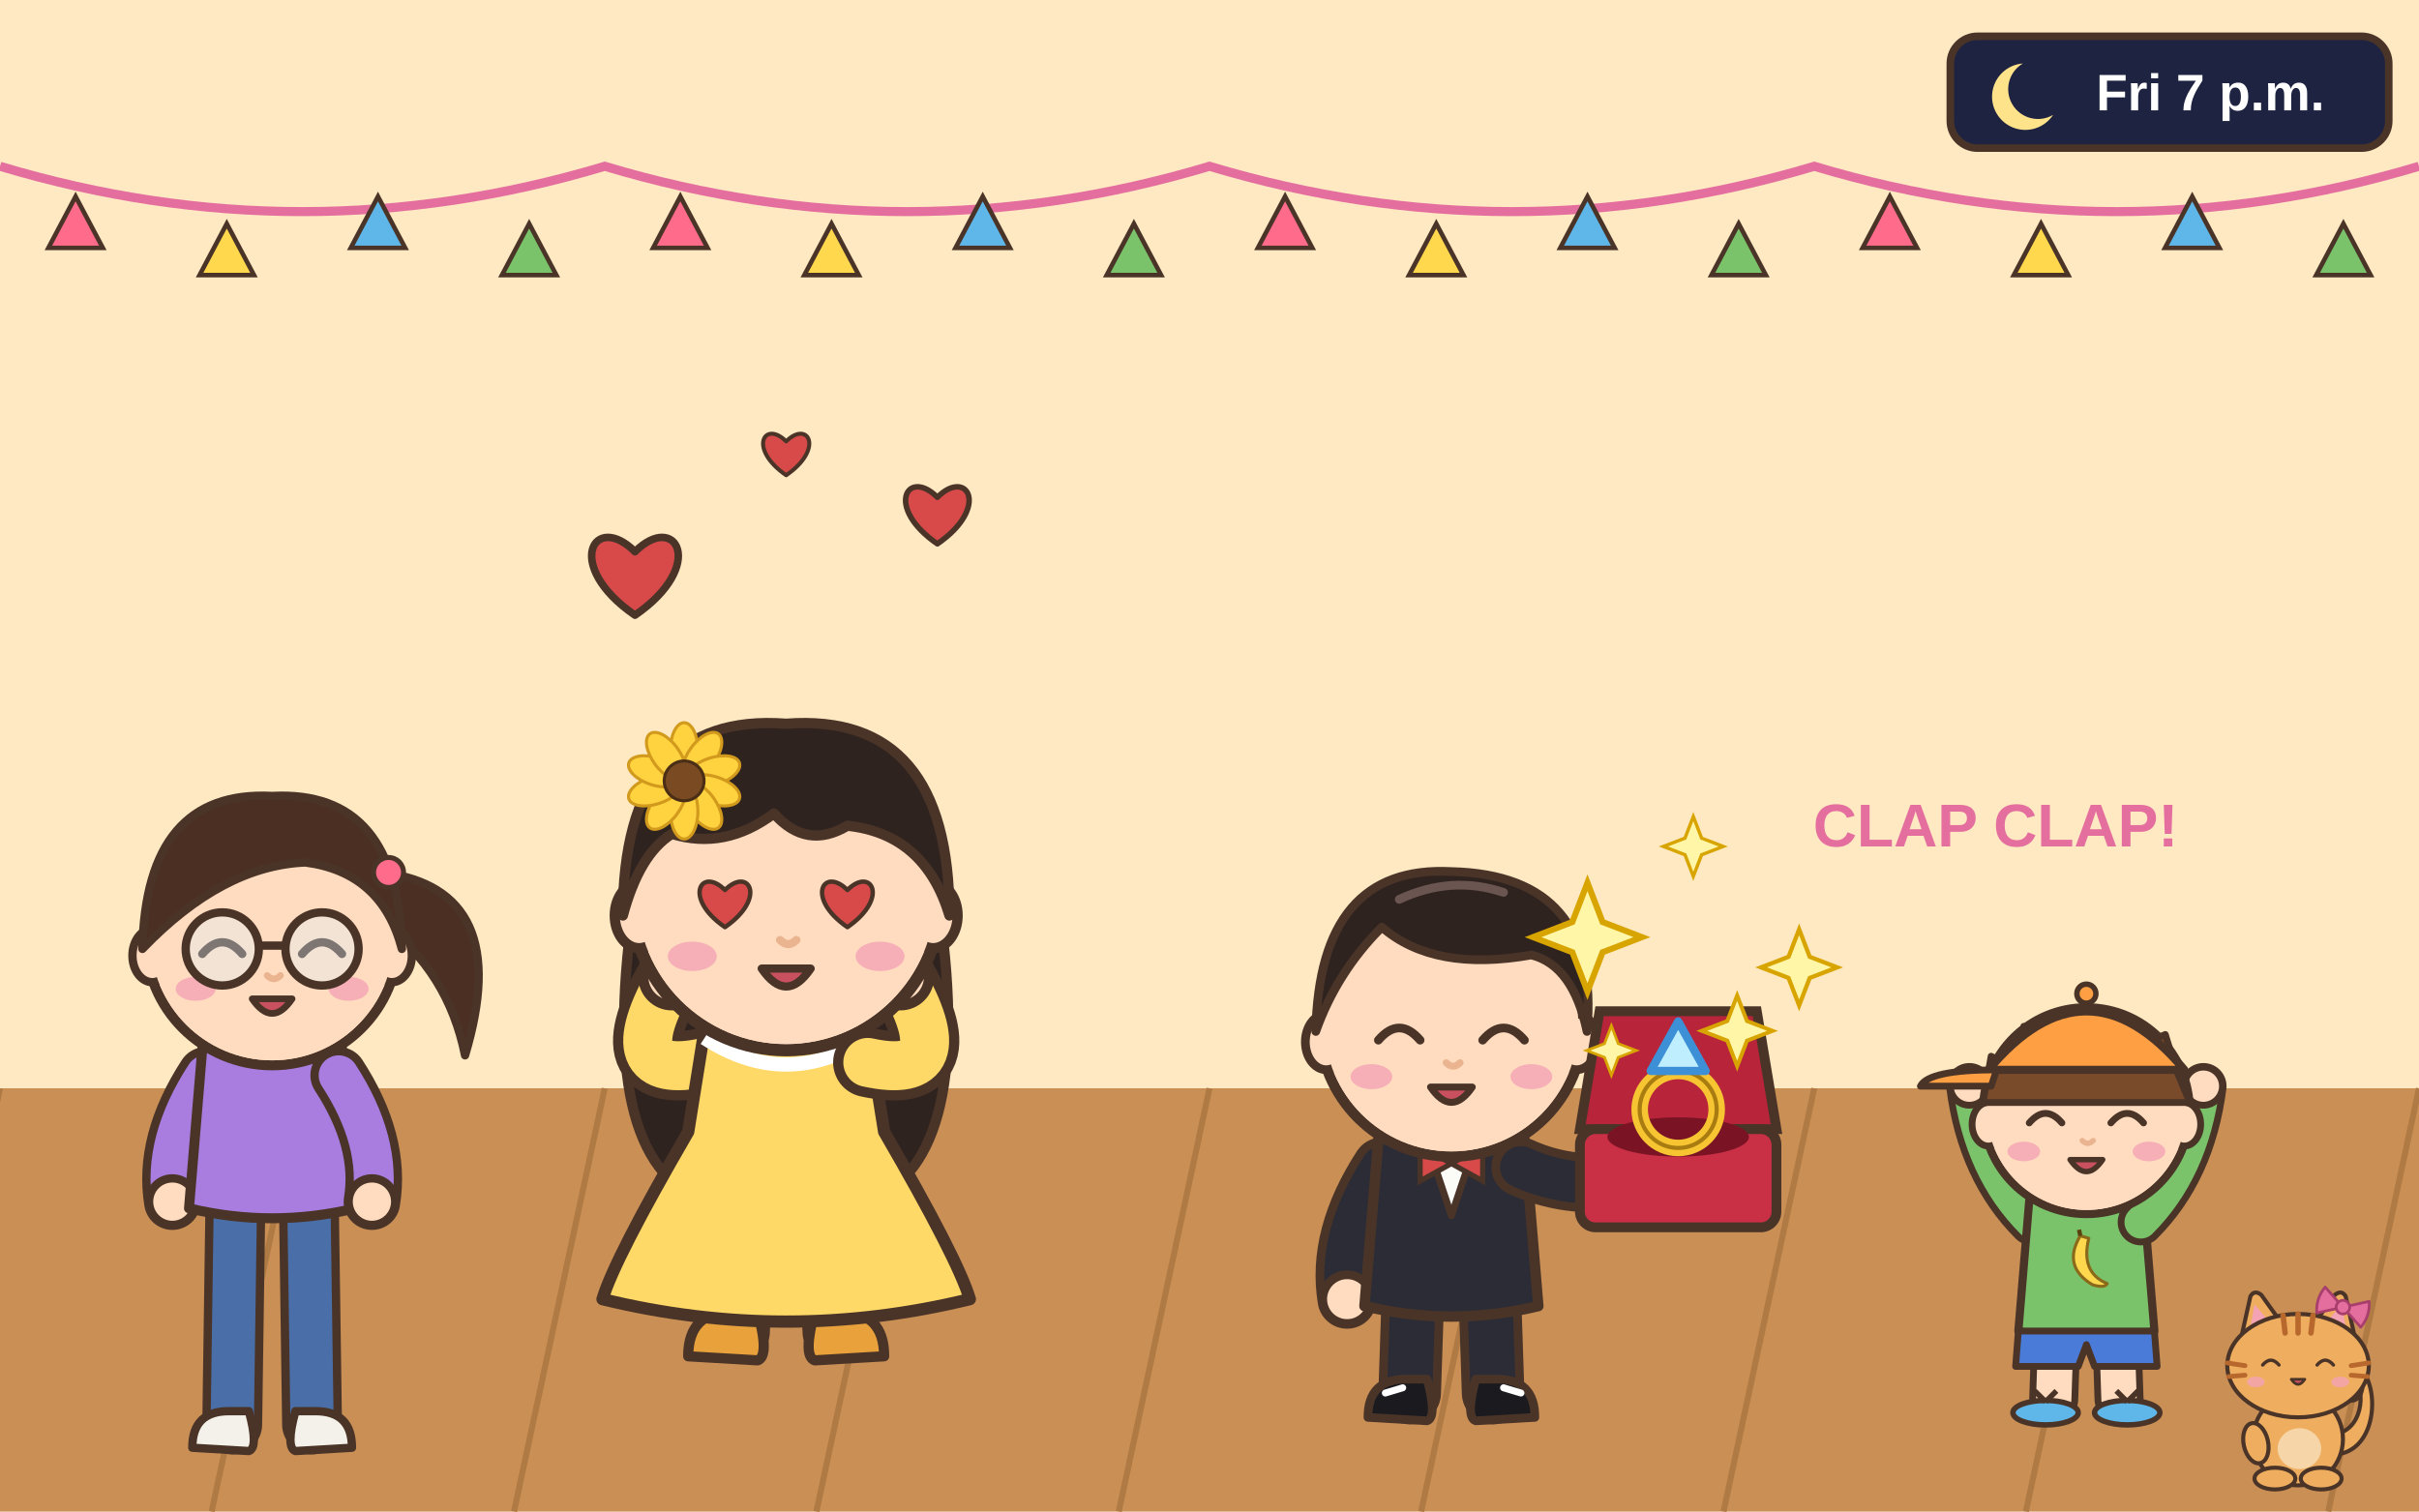
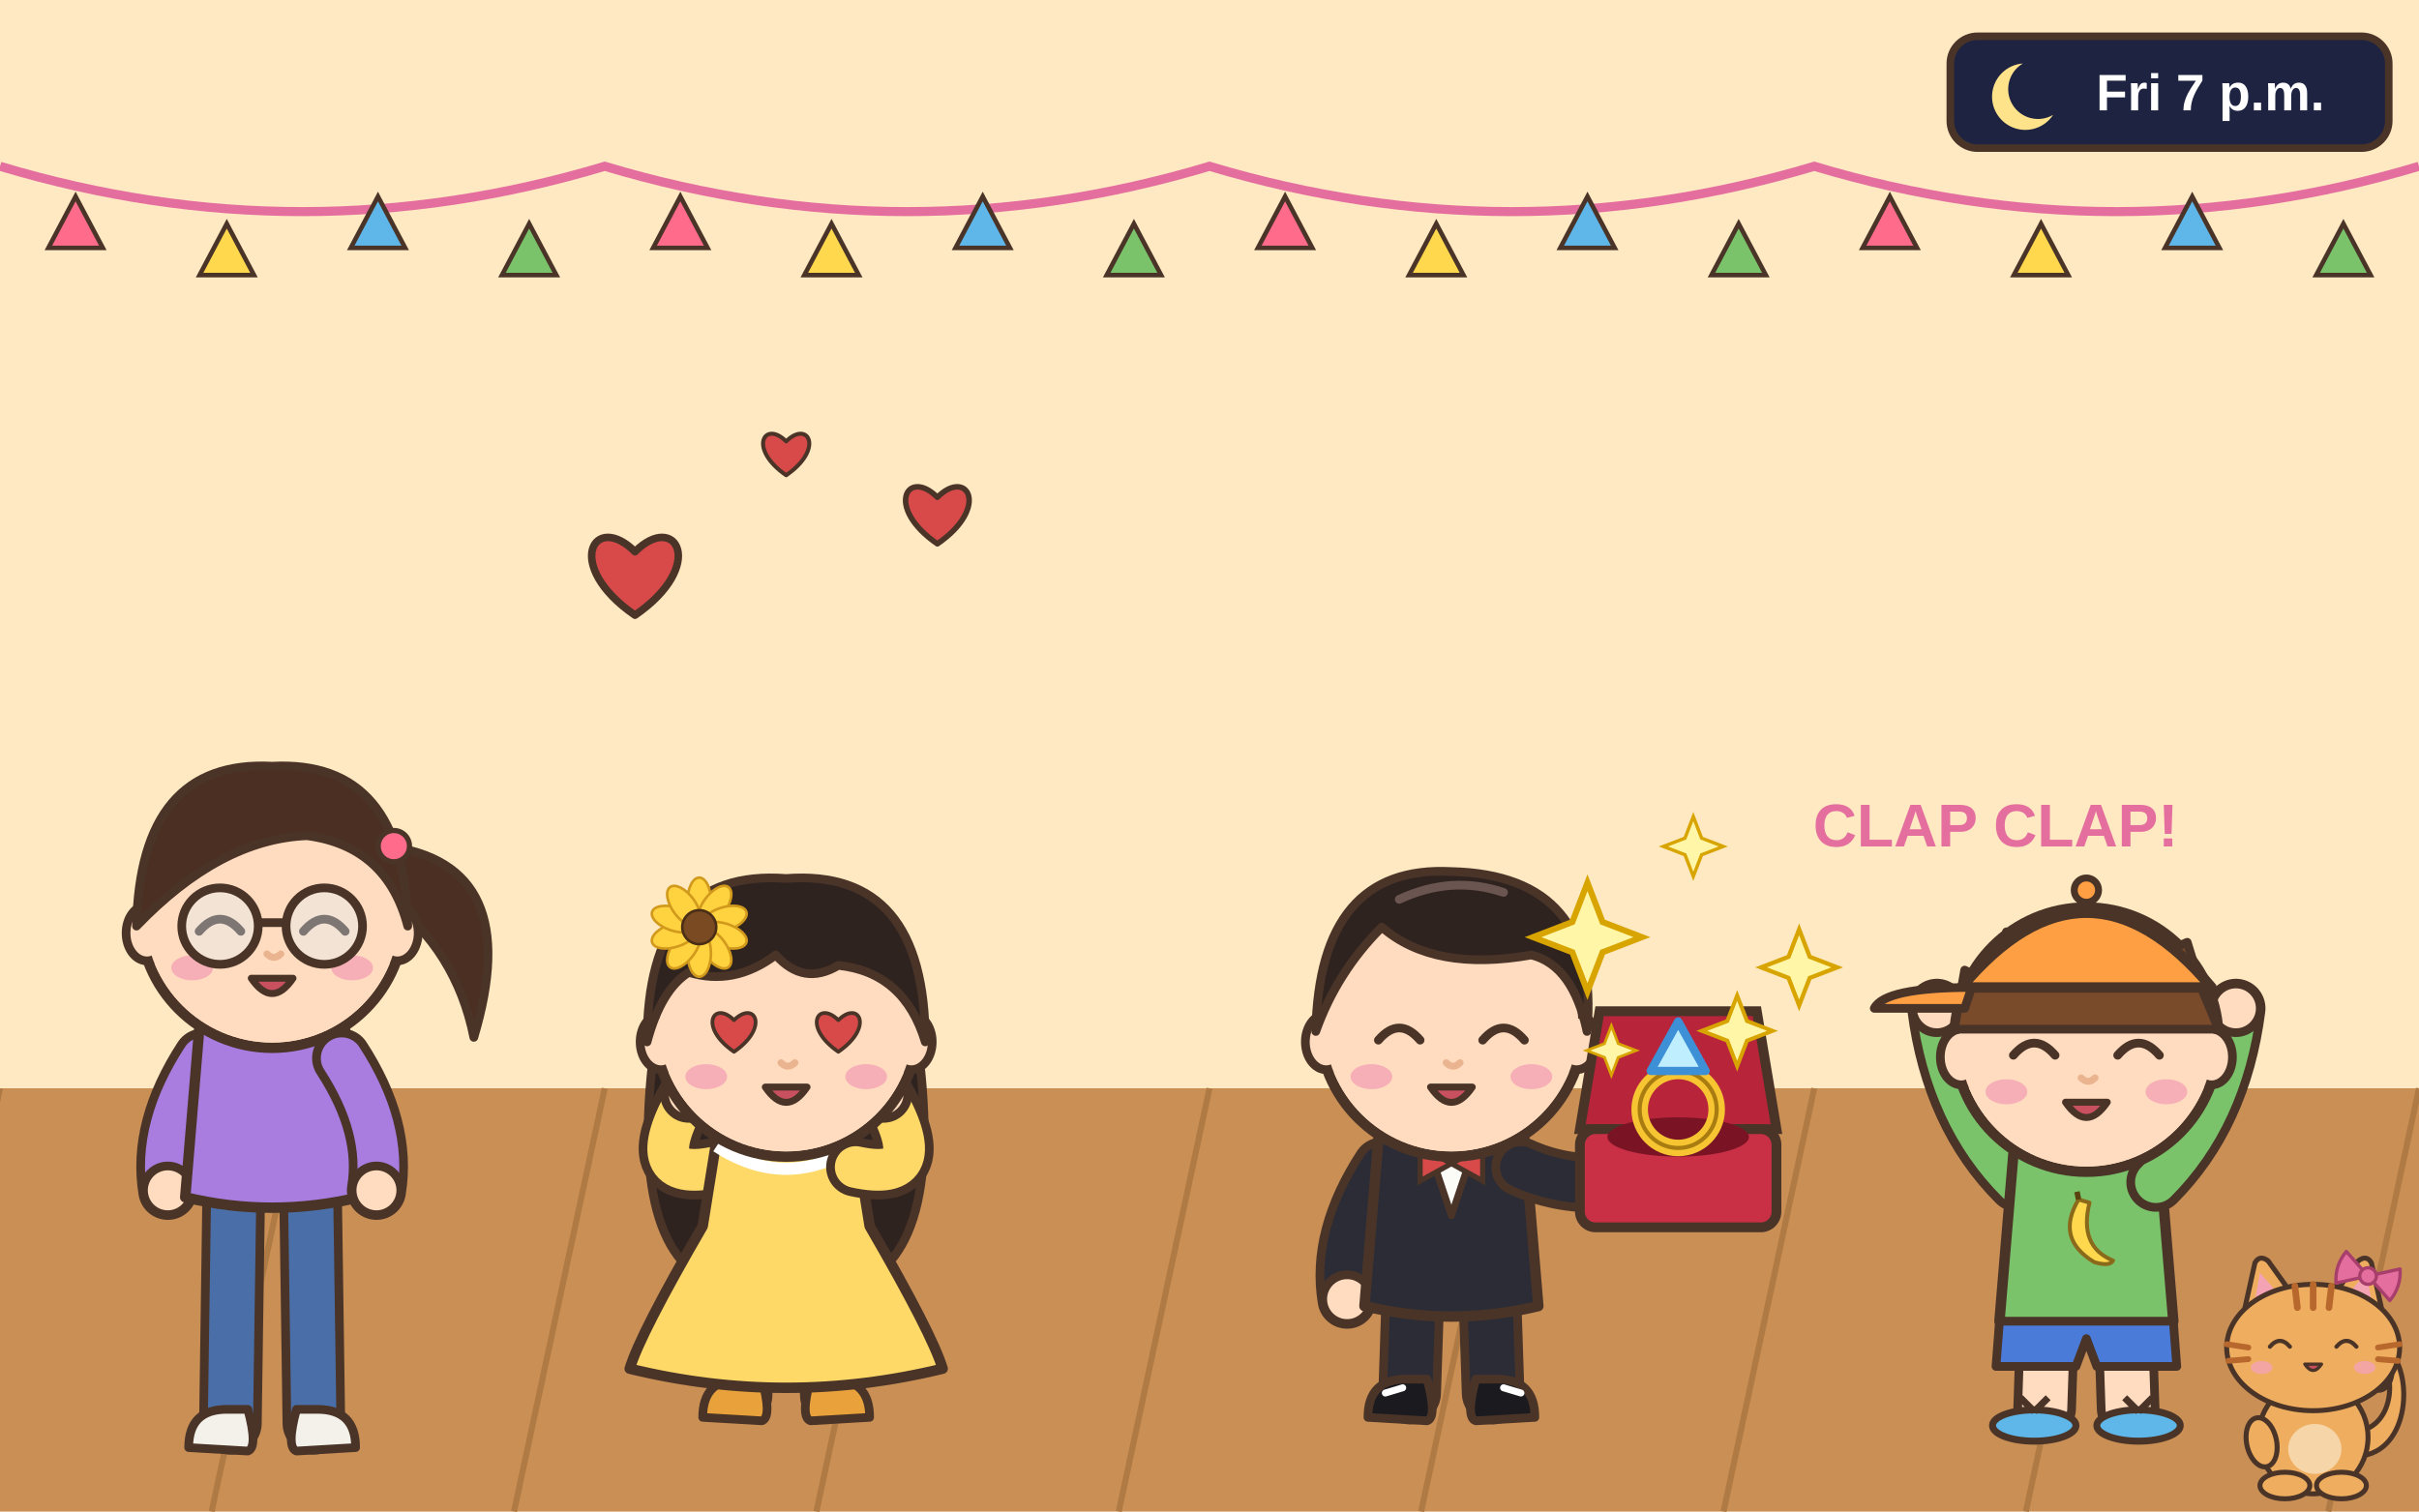
<svg xmlns="http://www.w3.org/2000/svg" viewBox="0 0 1600 1000" width="1600" height="1000">
  <style>.ch{animation:breathe 3.4s ease-in-out infinite;animation-delay:var(--d,0s);transform-box:fill-box;transform-origin:50% 100%}.m-happy,.m-love{animation-name:hop;animation-duration:2.8s}.m-shock{animation-name:shiver;animation-duration:2.4s}.m-angry{animation-name:puff;animation-duration:1.3s}.m-sad,.m-cry{animation-name:droop;animation-duration:4s}.m-sleep{animation-name:snore;animation-duration:3.8s}.m-sly,.m-sweat,.m-grumpy{animation-name:shifty;animation-duration:2.4s}@keyframes breathe{50%{transform:scale(1.015,.985)}}@keyframes hop{0%,58%,100%{transform:none}68%{transform:translateY(-16px) scale(.98,1.03)}78%{transform:scale(1.035,.965)}86%{transform:none}}@keyframes shiver{0%,30%,100%{transform:none}4%{transform:translateX(-7px) rotate(-1.5deg)}8%{transform:translateX(7px) rotate(1.5deg)}12%{transform:translateX(-6px)}16%{transform:translateX(6px)}20%{transform:translateX(-3px)}}@keyframes puff{50%{transform:scale(1.045,.965) translateY(2px)}}@keyframes droop{50%{transform:scale(1.01,.97) rotate(-1.2deg)}}@keyframes snore{50%{transform:scale(1.035,.965)}}@keyframes shifty{0%,100%{transform:rotate(-2deg)}50%{transform:rotate(2deg)}}.blink{animation:blink 4.6s infinite;animation-delay:var(--d,0s);transform-box:fill-box;transform-origin:50% 50%}@keyframes blink{0%,91%,100%{transform:none}94%{transform:scaleY(.1)}}.drip{animation:drip 1.8s ease-in infinite;animation-delay:var(--d,0s)}.drip+.drip{animation-delay:calc(var(--d,0s) - .9s)}@keyframes drip{0%{transform:translateY(-8px);opacity:0}25%{opacity:1}100%{transform:translateY(34px);opacity:0}}.zz{animation:zz 3s ease-in-out infinite}@keyframes zz{0%{transform:translate(0,14px);opacity:0}30%{opacity:1}100%{transform:translate(24px,-34px);opacity:0}}.twinkle{animation:tw 1.8s ease-in-out infinite;animation-delay:var(--d,0s);transform-box:fill-box;transform-origin:50% 50%}@keyframes tw{0%,100%{transform:scale(.7) rotate(0);opacity:.75}50%{transform:scale(1.18) rotate(45deg);opacity:1}}.sway{animation:sway 3.4s ease-in-out infinite;animation-delay:var(--d,0s);transform-box:fill-box;transform-origin:50% 100%}@keyframes sway{0%,100%{transform:rotate(-3deg) translateY(0)}50%{transform:rotate(3deg) translateY(-14px)}}.beat{animation:beat 1.3s ease-in-out infinite;animation-delay:var(--d,0s);transform-box:fill-box;transform-origin:50% 50%}@keyframes beat{0%,60%,100%{transform:scale(1)}12%{transform:scale(1.16)}24%{transform:scale(.96)}36%{transform:scale(1.08)}}.tail{animation:wag 1.7s ease-in-out infinite;transform-origin:60px -40px}@keyframes wag{50%{transform:rotate(10deg)}}.paw{animation:paw 1s ease-in-out infinite;transform-origin:56px -112px}@keyframes paw{50%{transform:rotate(-18deg)}}.float{animation:float 3.2s ease-in-out infinite;animation-delay:var(--d,0s)}@keyframes float{50%{transform:translateY(-18px)}}.ripple{animation:ripple 2.8s ease-in-out infinite;animation-delay:var(--d,0s)}@keyframes ripple{50%{transform:translateX(26px);opacity:.3}}.flutter{animation:flutter 2.4s ease-in-out infinite;animation-delay:var(--d,0s);transform-box:fill-box;transform-origin:50% 0}@keyframes flutter{50%{transform:rotate(9deg)}}.glow{animation:glow 2.6s ease-in-out infinite}@keyframes glow{50%{opacity:.35}}@media (prefers-reduced-motion:reduce){*{animation:none!important}}</style>
  <rect width="1600" height="1000" fill="#ffe9c2" />
  <rect y="720" width="1600" height="280" fill="#c98f55" />
  <path d="M0 720 L -60 1000" stroke="#b07a44" stroke-width="4" />
  <path d="M200 720 L 140 1000" stroke="#b07a44" stroke-width="4" />
  <path d="M400 720 L 340 1000" stroke="#b07a44" stroke-width="4" />
  <path d="M600 720 L 540 1000" stroke="#b07a44" stroke-width="4" />
  <path d="M800 720 L 740 1000" stroke="#b07a44" stroke-width="4" />
  <path d="M1000 720 L 940 1000" stroke="#b07a44" stroke-width="4" />
  <path d="M1200 720 L 1140 1000" stroke="#b07a44" stroke-width="4" />
  <path d="M1400 720 L 1340 1000" stroke="#b07a44" stroke-width="4" />
  <path d="M1600 720 L 1540 1000" stroke="#b07a44" stroke-width="4" />
  <path d="M0 110 Q 200 170 400 110 Q 600 170 800 110 Q 1000 170 1200 110 Q 1400 170 1600 110" fill="none" stroke="#e46f9f" stroke-width="6" />
  <path class="flutter" style="--d:0s" d="M50 130 l 18 34 l -36 0 z" fill="#ff6b8b" stroke="#4a3428" stroke-width="3" />
  <path class="flutter" style="--d:-0.4s" d="M150 148 l 18 34 l -36 0 z" fill="#ffd84d" stroke="#4a3428" stroke-width="3" />
  <path class="flutter" style="--d:-0.8s" d="M250 130 l 18 34 l -36 0 z" fill="#5fb6e8" stroke="#4a3428" stroke-width="3" />
  <path class="flutter" style="--d:-1.2s" d="M350 148 l 18 34 l -36 0 z" fill="#7ac36a" stroke="#4a3428" stroke-width="3" />
  <path class="flutter" style="--d:-1.6s" d="M450 130 l 18 34 l -36 0 z" fill="#ff6b8b" stroke="#4a3428" stroke-width="3" />
  <path class="flutter" style="--d:0s" d="M550 148 l 18 34 l -36 0 z" fill="#ffd84d" stroke="#4a3428" stroke-width="3" />
  <path class="flutter" style="--d:-0.4s" d="M650 130 l 18 34 l -36 0 z" fill="#5fb6e8" stroke="#4a3428" stroke-width="3" />
  <path class="flutter" style="--d:-0.8s" d="M750 148 l 18 34 l -36 0 z" fill="#7ac36a" stroke="#4a3428" stroke-width="3" />
  <path class="flutter" style="--d:-1.2s" d="M850 130 l 18 34 l -36 0 z" fill="#ff6b8b" stroke="#4a3428" stroke-width="3" />
  <path class="flutter" style="--d:-1.6s" d="M950 148 l 18 34 l -36 0 z" fill="#ffd84d" stroke="#4a3428" stroke-width="3" />
  <path class="flutter" style="--d:0s" d="M1050 130 l 18 34 l -36 0 z" fill="#5fb6e8" stroke="#4a3428" stroke-width="3" />
  <path class="flutter" style="--d:-0.4s" d="M1150 148 l 18 34 l -36 0 z" fill="#7ac36a" stroke="#4a3428" stroke-width="3" />
  <path class="flutter" style="--d:-0.8s" d="M1250 130 l 18 34 l -36 0 z" fill="#ff6b8b" stroke="#4a3428" stroke-width="3" />
  <path class="flutter" style="--d:-1.2s" d="M1350 148 l 18 34 l -36 0 z" fill="#ffd84d" stroke="#4a3428" stroke-width="3" />
  <path class="flutter" style="--d:-1.6s" d="M1450 130 l 18 34 l -36 0 z" fill="#5fb6e8" stroke="#4a3428" stroke-width="3" />
  <path class="flutter" style="--d:0s" d="M1550 148 l 18 34 l -36 0 z" fill="#7ac36a" stroke="#4a3428" stroke-width="3" />
-   <g transform="translate(520 900) scale(1.35 1.35)">
-     <g class="ch ch-hoa m-love" style="--d:-0.54s">
+   <g transform="translate(520 940) scale(1.15 1.15)">
+     <g class="ch ch-hoa m-love" style="--d:-0.66s">
      <path d="M-74 -228 Q -94 -98 -40 -78 L 40 -78 Q 94 -98 74 -228 Z" fill="#2f2320" stroke="#4a3428" stroke-width="5" />
      <path d="M-20 -60 L -22 -14" fill="none" stroke="#4a3428" stroke-width="28" stroke-linecap="round" stroke-linejoin="round" />
      <path d="M-20 -60 L -22 -14" fill="none" stroke="#ffdcbf" stroke-width="18" stroke-linecap="round" stroke-linejoin="round" />
      <path d="M20 -60 L 22 -14" fill="none" stroke="#4a3428" stroke-width="28" stroke-linecap="round" stroke-linejoin="round" />
      <path d="M20 -60 L 22 -14" fill="none" stroke="#ffdcbf" stroke-width="18" stroke-linecap="round" stroke-linejoin="round" />
      <path d="M-48 -2 Q -48 -24 -26 -24 L -14 -24 Q -8 -2 -14 0 Z" fill="#e9a23b" stroke="#4a3428" stroke-width="5" stroke-linejoin="round" />
      <path d="M48 -2 Q 48 -24 26 -24 L 14 -24 Q 8 -2 14 0 Z" fill="#e9a23b" stroke="#4a3428" stroke-width="5" stroke-linejoin="round" />
      <path d="M-40 -146 Q -86 -136 -56 -188" fill="none" stroke="#4a3428" stroke-width="34" stroke-linecap="round" stroke-linejoin="round" />
      <path d="M-40 -146 Q -86 -136 -56 -188" fill="none" stroke="#ffd967" stroke-width="24" stroke-linecap="round" stroke-linejoin="round" />
      <circle cx="-56" cy="-188" r="14" fill="#ffdcbf" stroke="#4a3428" stroke-width="5" />
      <path d="M-40 -162 Q 0 -174 40 -162 L 48 -112 Q 84 -50 90 -30 Q 0 -8 -90 -30 Q -84 -50 -48 -112 Z" fill="#ffd967" stroke="#4a3428" stroke-width="6" stroke-linejoin="round" />
      <path d="M-40 -158 Q 0 -132 40 -158" fill="none" stroke="#fff" stroke-width="7" />
      <path d="M40 -146 Q 86 -136 56 -188" fill="none" stroke="#4a3428" stroke-width="34" stroke-linecap="round" stroke-linejoin="round" />
      <path d="M40 -146 Q 86 -136 56 -188" fill="none" stroke="#ffd967" stroke-width="24" stroke-linecap="round" stroke-linejoin="round" />
      <circle cx="56" cy="-188" r="14" fill="#ffdcbf" stroke="#4a3428" stroke-width="5" />
      <circle cx="0" cy="-228" r="76" fill="#ffdcbf" stroke="#4a3428" stroke-width="6" />
      <ellipse cx="-72" cy="-218" rx="12" ry="16" fill="#ffdcbf" stroke="#4a3428" stroke-width="5" />
      <ellipse cx="72" cy="-218" rx="12" ry="16" fill="#ffdcbf" stroke="#4a3428" stroke-width="5" />
      <circle cx="0" cy="-228" r="73" fill="#ffdcbf" />
      <g class="beat">
        <path d="M-30 -212.3 C -50.8 -226.6 -41.7 -242.2 -30 -230.5 C -18.3 -242.2 -9.2 -226.6 -30 -212.3 Z" fill="#d84a4a" stroke="#4a3428" stroke-width="2.167" stroke-linejoin="round" />
        <path d="M30 -212.3 C 9.2 -226.6 18.3 -242.2 30 -230.5 C 41.7 -242.2 50.8 -226.6 30 -212.3 Z" fill="#d84a4a" stroke="#4a3428" stroke-width="2.167" stroke-linejoin="round" />
      </g>
      <path d="M-12 -192 Q 0 -174.4 12 -192 Z" fill="#c9505f" stroke="#4a3428" stroke-width="4" stroke-linejoin="round" />
      <ellipse cx="-46" cy="-198" rx="12" ry="7.2" fill="#f4a3b5" opacity=".8" />
      <ellipse cx="46" cy="-198" rx="12" ry="7.2" fill="#f4a3b5" opacity=".8" />
      <path d="M-3 -206 q 4 4 8 0" fill="none" stroke="#e9b48f" stroke-width="4" stroke-linecap="round" />
      <path d="M-80 -218 Q -80 -318 0 -312 Q 80 -318 80 -218 Q 68 -258 30 -262 Q 10 -250 -6 -268 Q -30 -250 -56 -258 Q -72 -248 -80 -218 Z" fill="#2f2320" stroke="#4a3428" stroke-width="5" stroke-linejoin="round" />
      <g transform="translate(-50 -284) scale(0.75)">
        <ellipse cx="0" cy="-20" rx="9" ry="18" fill="#ffd23f" stroke="#d29a1c" stroke-width="2" transform="rotate(0)" />
        <ellipse cx="0" cy="-20" rx="9" ry="18" fill="#ffd23f" stroke="#d29a1c" stroke-width="2" transform="rotate(36)" />
        <ellipse cx="0" cy="-20" rx="9" ry="18" fill="#ffd23f" stroke="#d29a1c" stroke-width="2" transform="rotate(72)" />
        <ellipse cx="0" cy="-20" rx="9" ry="18" fill="#ffd23f" stroke="#d29a1c" stroke-width="2" transform="rotate(108)" />
        <ellipse cx="0" cy="-20" rx="9" ry="18" fill="#ffd23f" stroke="#d29a1c" stroke-width="2" transform="rotate(144)" />
        <ellipse cx="0" cy="-20" rx="9" ry="18" fill="#ffd23f" stroke="#d29a1c" stroke-width="2" transform="rotate(180)" />
        <ellipse cx="0" cy="-20" rx="9" ry="18" fill="#ffd23f" stroke="#d29a1c" stroke-width="2" transform="rotate(216)" />
        <ellipse cx="0" cy="-20" rx="9" ry="18" fill="#ffd23f" stroke="#d29a1c" stroke-width="2" transform="rotate(252)" />
        <ellipse cx="0" cy="-20" rx="9" ry="18" fill="#ffd23f" stroke="#d29a1c" stroke-width="2" transform="rotate(288)" />
        <ellipse cx="0" cy="-20" rx="9" ry="18" fill="#ffd23f" stroke="#d29a1c" stroke-width="2" transform="rotate(324)" />
        <circle r="13" fill="#7a4b22" stroke="#4a2f16" stroke-width="2" />
      </g>
    </g>
  </g>
  <g transform="translate(960 940) scale(1.15 1.15)">
    <g class="ch ch-nam m-happy" style="--d:-0.84s">
      <path d="M-22 -76 L -24 -16" fill="none" stroke="#4a3428" stroke-width="36" stroke-linecap="round" stroke-linejoin="round" />
      <path d="M-22 -76 L -24 -16" fill="none" stroke="#2b2c35" stroke-width="26" stroke-linecap="round" stroke-linejoin="round" />
      <path d="M22 -76 L 24 -16" fill="none" stroke="#4a3428" stroke-width="36" stroke-linecap="round" stroke-linejoin="round" />
      <path d="M22 -76 L 24 -16" fill="none" stroke="#2b2c35" stroke-width="26" stroke-linecap="round" stroke-linejoin="round" />
      <path d="M-48 -2 Q -48 -24 -26 -24 L -14 -24 Q -8 -2 -14 0 Z" fill="#1a1a1f" stroke="#4a3428" stroke-width="5" stroke-linejoin="round" />
      <path d="M48 -2 Q 48 -24 26 -24 L 14 -24 Q 8 -2 14 0 Z" fill="#1a1a1f" stroke="#4a3428" stroke-width="5" stroke-linejoin="round" />
      <path d="M-38 -16 l 10 -3 M30 -19 l 10 3" stroke="#fff" stroke-width="4" stroke-linecap="round" />
      <path d="M-40 -146 Q -66 -106 -60 -70" fill="none" stroke="#4a3428" stroke-width="34" stroke-linecap="round" stroke-linejoin="round" />
      <path d="M-40 -146 Q -66 -106 -60 -70" fill="none" stroke="#2b2c35" stroke-width="24" stroke-linecap="round" stroke-linejoin="round" />
      <circle cx="-60" cy="-70" r="14" fill="#ffdcbf" stroke="#4a3428" stroke-width="5" />
      <path d="M-42 -162 Q 0 -174 42 -162 L 50 -66 Q 0 -54 -50 -66 Z" fill="#2b2c35" stroke="#4a3428" stroke-width="6" stroke-linejoin="round" />
      <path d="M-16 -166 L 0 -118 L 16 -166 Z" fill="#fbfbf7" stroke="#4a3428" stroke-width="4" stroke-linejoin="round" />
      <path d="M-18 -158 L 0 -148 L 18 -158 L 18 -138 L 0 -148 L -18 -138 Z" fill="#d84a4a" stroke="#4a3428" stroke-width="3" />
      <path d="M40 -146 Q 84 -126 136 -150" fill="none" stroke="#4a3428" stroke-width="34" stroke-linecap="round" stroke-linejoin="round" />
      <path d="M40 -146 Q 84 -126 136 -150" fill="none" stroke="#2b2c35" stroke-width="24" stroke-linecap="round" stroke-linejoin="round" />
      <circle cx="136" cy="-150" r="14" fill="#ffdcbf" stroke="#4a3428" stroke-width="5" />
      <circle cx="0" cy="-228" r="76" fill="#ffdcbf" stroke="#4a3428" stroke-width="6" />
      <ellipse cx="-72" cy="-218" rx="12" ry="16" fill="#ffdcbf" stroke="#4a3428" stroke-width="5" />
      <ellipse cx="72" cy="-218" rx="12" ry="16" fill="#ffdcbf" stroke="#4a3428" stroke-width="5" />
      <circle cx="0" cy="-228" r="73" fill="#ffdcbf" />
      <path d="M-42 -219 Q -30 -233 -18 -219" fill="none" stroke="#4a3428" stroke-width="5" stroke-linecap="round" />
      <path d="M18 -219 Q 30 -233 42 -219" fill="none" stroke="#4a3428" stroke-width="5" stroke-linecap="round" />
      <path d="M-12 -192 Q 0 -174.4 12 -192 Z" fill="#c9505f" stroke="#4a3428" stroke-width="4" stroke-linejoin="round" />
      <ellipse cx="-46" cy="-198" rx="12" ry="7.2" fill="#f4a3b5" opacity=".8" />
      <ellipse cx="46" cy="-198" rx="12" ry="7.2" fill="#f4a3b5" opacity=".8" />
      <path d="M-3 -206 q 4 4 8 0" fill="none" stroke="#e9b48f" stroke-width="4" stroke-linecap="round" />
      <path d="M-78 -224 Q -76 -320 0 -316 Q 86 -314 78 -224 Q 70 -262 46 -268 Q -10 -258 -40 -284 Q -66 -258 -78 -224 Z" fill="#2f2320" stroke="#4a3428" stroke-width="5" stroke-linejoin="round" />
      <path d="M-30 -300 q 30 -14 60 -4" fill="none" stroke="#6a5550" stroke-width="5" stroke-linecap="round" />
    </g>
  </g>
  <g transform="translate(1110 760)">
    <g transform="translate(0 0) scale(1.3)">
      <path d="M-50 -10 L -40 -70 L 40 -70 L 50 -10 Z" fill="#b8243a" stroke="#4a3428" stroke-width="5" />
      <rect x="-50" y="-10" width="100" height="50" rx="8" fill="#c92f45" stroke="#4a3428" stroke-width="5" />
      <ellipse cx="0" cy="-6" rx="36" ry="10" fill="#7a1424" />
      <g transform="translate(0 -20) scale(1.4)">
        <circle r="14" fill="none" stroke="#f7c531" stroke-width="6" />
        <circle r="14" fill="none" stroke="#a87c10" stroke-width="1.5" />
        <path d="M-10 -14 L 0 -32 L 10 -14 Z" fill="#bfefff" stroke="#3d8fd6" stroke-width="3" stroke-linejoin="round" />
      </g>
      <g transform="translate(30 -60) scale(1)">
        <path class="twinkle" style="--d:-0.03s" d="M0 -18 L 5 -5 L 18 0 L 5 5 L 0 18 L -5 5 L -18 0 L -5 -5 Z" fill="#fff6a8" stroke="#d8a400" stroke-width="2" />
      </g>
      <g transform="translate(-34 -50) scale(0.7)">
        <path class="twinkle" style="--d:-0.79s" d="M0 -18 L 5 -5 L 18 0 L 5 5 L 0 18 L -5 5 L -18 0 L -5 -5 Z" fill="#fff6a8" stroke="#d8a400" stroke-width="2" />
      </g>
    </g>
  </g>
  <g transform="translate(1050 620) scale(2)">
    <path class="twinkle" style="--d:-1.79s" d="M0 -18 L 5 -5 L 18 0 L 5 5 L 0 18 L -5 5 L -18 0 L -5 -5 Z" fill="#fff6a8" stroke="#d8a400" stroke-width="2" />
  </g>
  <g transform="translate(1190 640) scale(1.4)">
    <path class="twinkle" style="--d:-0.15s" d="M0 -18 L 5 -5 L 18 0 L 5 5 L 0 18 L -5 5 L -18 0 L -5 -5 Z" fill="#fff6a8" stroke="#d8a400" stroke-width="2" />
  </g>
  <g transform="translate(1120 560) scale(1.1)">
    <path class="twinkle" style="--d:-0.48s" d="M0 -18 L 5 -5 L 18 0 L 5 5 L 0 18 L -5 5 L -18 0 L -5 -5 Z" fill="#fff6a8" stroke="#d8a400" stroke-width="2" />
  </g>
  <g class="beat" style="--d:-0.4s">
    <path d="M420 407 C 372 374 393 338 420 365 C 447 338 468 374 420 407 Z" fill="#d84a4a" stroke="#4a3428" stroke-width="5" stroke-linejoin="round" />
  </g>
  <g class="beat" style="--d:-0.9s">
    <path d="M620 359.8 C 584.8 335.6 600.2 309.2 620 329 C 639.8 309.2 655.2 335.6 620 359.8 Z" fill="#d84a4a" stroke="#4a3428" stroke-width="3.667" stroke-linejoin="round" />
  </g>
  <g class="beat">
    <path d="M520 314.4 C 494.4 296.8 505.6 277.6 520 292 C 534.4 277.6 545.6 296.8 520 314.4 Z" fill="#d84a4a" stroke="#4a3428" stroke-width="2.667" stroke-linejoin="round" />
  </g>
-   <g transform="translate(1380 940) scale(0.9 0.9)">
-     <g class="ch ch-long m-happy" style="--d:-0.88s">
+   <g transform="translate(1380 950) scale(1.15 1.15)">
+     <g class="ch ch-long m-happy" style="--d:-0.91s">
      <path d="M-22 -76 L -24 -16" fill="none" stroke="#4a3428" stroke-width="36" stroke-linecap="round" stroke-linejoin="round" />
      <path d="M-22 -76 L -24 -16" fill="none" stroke="#ffdcbf" stroke-width="26" stroke-linecap="round" stroke-linejoin="round" />
      <path d="M22 -76 L 24 -16" fill="none" stroke="#4a3428" stroke-width="36" stroke-linecap="round" stroke-linejoin="round" />
      <path d="M22 -76 L 24 -16" fill="none" stroke="#ffdcbf" stroke-width="26" stroke-linecap="round" stroke-linejoin="round" />
      <ellipse cx="-30" cy="-6" rx="24" ry="9" fill="#5fb6e8" stroke="#4a3428" stroke-width="4" />
      <ellipse cx="30" cy="-6" rx="24" ry="9" fill="#5fb6e8" stroke="#4a3428" stroke-width="4" />
      <path d="M-30 -14 l -8 -8 M-30 -14 l 8 -8 M30 -14 l -8 -8 M30 -14 l 8 -8" stroke="#4a3428" stroke-width="4" />
      <path d="M-40 -146 Q -78 -184 -86 -246" fill="none" stroke="#4a3428" stroke-width="34" stroke-linecap="round" stroke-linejoin="round" />
      <path d="M-40 -146 Q -78 -184 -86 -246" fill="none" stroke="#7ac36a" stroke-width="24" stroke-linecap="round" stroke-linejoin="round" />
      <circle cx="-86" cy="-246" r="14" fill="#ffdcbf" stroke="#4a3428" stroke-width="5" />
      <path d="M-42 -162 Q 0 -174 42 -162 L 50 -66 Q 0 -54 -50 -66 Z" fill="#7ac36a" stroke="#4a3428" stroke-width="6" stroke-linejoin="round" />
      <path d="M-50 -66 L -52 -40 L -6 -40 L 0 -56 L 6 -40 L 52 -40 L 50 -66 Z" fill="#4a7bd9" stroke="#4a3428" stroke-width="5" stroke-linejoin="round" />
      <g transform="translate(0 -118) scale(0.45)">
        <path d="M-10 -40 Q -40 10 10 40 Q 30 46 34 38 Q -10 20 4 -36 Z" fill="#ffd84d" stroke="#8a6a1a" stroke-width="5" stroke-linejoin="round" />
        <path d="M-10 -40 l -2 -10" stroke="#5a4210" stroke-width="7" />
      </g>
      <path d="M40 -146 Q 78 -184 86 -246" fill="none" stroke="#4a3428" stroke-width="34" stroke-linecap="round" stroke-linejoin="round" />
      <path d="M40 -146 Q 78 -184 86 -246" fill="none" stroke="#7ac36a" stroke-width="24" stroke-linecap="round" stroke-linejoin="round" />
      <circle cx="86" cy="-246" r="14" fill="#ffdcbf" stroke="#4a3428" stroke-width="5" />
      <circle cx="0" cy="-228" r="76" fill="#ffdcbf" stroke="#4a3428" stroke-width="6" />
      <ellipse cx="-72" cy="-218" rx="12" ry="16" fill="#ffdcbf" stroke="#4a3428" stroke-width="5" />
      <ellipse cx="72" cy="-218" rx="12" ry="16" fill="#ffdcbf" stroke="#4a3428" stroke-width="5" />
      <circle cx="0" cy="-228" r="73" fill="#ffdcbf" />
      <path d="M-42 -219 Q -30 -233 -18 -219" fill="none" stroke="#4a3428" stroke-width="5" stroke-linecap="round" />
      <path d="M18 -219 Q 30 -233 42 -219" fill="none" stroke="#4a3428" stroke-width="5" stroke-linecap="round" />
      <path d="M-12 -192 Q 0 -174.4 12 -192 Z" fill="#c9505f" stroke="#4a3428" stroke-width="4" stroke-linejoin="round" />
      <ellipse cx="-46" cy="-198" rx="12" ry="7.2" fill="#f4a3b5" opacity=".8" />
      <ellipse cx="46" cy="-198" rx="12" ry="7.2" fill="#f4a3b5" opacity=".8" />
      <path d="M-3 -206 q 4 4 8 0" fill="none" stroke="#e9b48f" stroke-width="4" stroke-linecap="round" />
      <path d="M-76 -234 L -70 -268 L -50 -258 L -46 -290 L -10 -272 L 10 -298 L 30 -272 L 58 -284 L 66 -258 L 76 -234 Z" fill="#7a4b2a" stroke="#4a3428" stroke-width="5" stroke-linejoin="round" />
      <path d="M-72 -258 Q 0 -344 72 -258 Z" fill="#ff9f43" stroke="#4a3428" stroke-width="6" stroke-linejoin="round" />
      <path d="M-66 -258 Q -116 -258 -122 -246 L -70 -246 Z" fill="#ff9f43" stroke="#4a3428" stroke-width="5" stroke-linejoin="round" />
      <circle cx="0" cy="-314" r="7" fill="#ff9f43" stroke="#4a3428" stroke-width="4" />
    </g>
  </g>
  <text x="1320" y="560" text-anchor="middle" font-size="40" font-weight="900" fill="#e46f9f" font-family="'Baloo 2', 'Trebuchet MS', Arial">CLAP CLAP!</text>
-   <g transform="translate(180 960) scale(1.1 1.1)">
+   <g transform="translate(180 960) scale(1.15 1.15)">
    <g class="ch ch-linh m-happy" style="--d:-1.24s">
      <path d="M66 -348 Q 146 -338 116 -238 Q 106 -288 66 -318 Z" fill="#4a2f22" stroke="#4a3428" stroke-width="5" stroke-linejoin="round" />
      <path d="M-22 -156 L -24 -16" fill="none" stroke="#4a3428" stroke-width="36" stroke-linecap="round" stroke-linejoin="round" />
      <path d="M-22 -156 L -24 -16" fill="none" stroke="#4a6fa8" stroke-width="26" stroke-linecap="round" stroke-linejoin="round" />
      <path d="M22 -156 L 24 -16" fill="none" stroke="#4a3428" stroke-width="36" stroke-linecap="round" stroke-linejoin="round" />
      <path d="M22 -156 L 24 -16" fill="none" stroke="#4a6fa8" stroke-width="26" stroke-linecap="round" stroke-linejoin="round" />
      <path d="M-48 -2 Q -48 -24 -26 -24 L -14 -24 Q -8 -2 -14 0 Z" fill="#f4f1ea" stroke="#4a3428" stroke-width="5" stroke-linejoin="round" />
      <path d="M48 -2 Q 48 -24 26 -24 L 14 -24 Q 8 -2 14 0 Z" fill="#f4f1ea" stroke="#4a3428" stroke-width="5" stroke-linejoin="round" />
      <path d="M-40 -226 Q -66 -186 -60 -150" fill="none" stroke="#4a3428" stroke-width="34" stroke-linecap="round" stroke-linejoin="round" />
      <path d="M-40 -226 Q -66 -186 -60 -150" fill="none" stroke="#a97de0" stroke-width="24" stroke-linecap="round" stroke-linejoin="round" />
      <circle cx="-60" cy="-150" r="14" fill="#ffdcbf" stroke="#4a3428" stroke-width="5" />
      <path d="M-42 -242 Q 0 -254 42 -242 L 50 -146 Q 0 -134 -50 -146 Z" fill="#a97de0" stroke="#4a3428" stroke-width="6" stroke-linejoin="round" />
      <path d="M40 -226 Q 66 -186 60 -150" fill="none" stroke="#4a3428" stroke-width="34" stroke-linecap="round" stroke-linejoin="round" />
      <path d="M40 -226 Q 66 -186 60 -150" fill="none" stroke="#a97de0" stroke-width="24" stroke-linecap="round" stroke-linejoin="round" />
      <circle cx="60" cy="-150" r="14" fill="#ffdcbf" stroke="#4a3428" stroke-width="5" />
      <circle cx="0" cy="-308" r="76" fill="#ffdcbf" stroke="#4a3428" stroke-width="6" />
      <ellipse cx="-72" cy="-298" rx="12" ry="16" fill="#ffdcbf" stroke="#4a3428" stroke-width="5" />
      <ellipse cx="72" cy="-298" rx="12" ry="16" fill="#ffdcbf" stroke="#4a3428" stroke-width="5" />
      <circle cx="0" cy="-308" r="73" fill="#ffdcbf" />
      <path d="M-42 -299 Q -30 -313 -18 -299" fill="none" stroke="#4a3428" stroke-width="5" stroke-linecap="round" />
      <path d="M18 -299 Q 30 -313 42 -299" fill="none" stroke="#4a3428" stroke-width="5" stroke-linecap="round" />
      <path d="M-12 -272 Q 0 -254.4 12 -272 Z" fill="#c9505f" stroke="#4a3428" stroke-width="4" stroke-linejoin="round" />
      <ellipse cx="-46" cy="-278" rx="12" ry="7.2" fill="#f4a3b5" opacity=".8" />
      <ellipse cx="46" cy="-278" rx="12" ry="7.2" fill="#f4a3b5" opacity=".8" />
      <path d="M-3 -286 q 4 4 8 0" fill="none" stroke="#e9b48f" stroke-width="4" stroke-linecap="round" />
      <path d="M-78 -302 Q -76 -398 0 -394 Q 76 -398 78 -302 Q 66 -348 20 -354 Q -30 -352 -78 -302 Z" fill="#4a2f22" stroke="#4a3428" stroke-width="5" stroke-linejoin="round" />
      <circle cx="70" cy="-348" r="9" fill="#ff6b8b" stroke="#4a3428" stroke-width="3" />
      <g fill="rgba(220,240,255,.35)" stroke="#4a3428" stroke-width="5">
        <circle cx="-30" cy="-302" r="22" />
        <circle cx="30" cy="-302" r="22" />
      </g>
      <path d="M-8 -304 L 8 -304" stroke="#4a3428" stroke-width="5" />
    </g>
  </g>
-   <g transform="translate(1520 980) scale(0.45 0.45)">
-     <g class="ch ch-cho m-happy" style="--d:-1.98s">
+   <g transform="translate(1530 985) scale(0.55 0.55)">
+     <g class="ch ch-cho m-happy" style="--d:-2.06s">
      <path class="tail" d="M60 -40 C 120 -50 120 -150 86 -170 C 76 -176 70 -168 78 -160 C 100 -140 98 -80 58 -70" fill="#efae5f" stroke="#4a3428" stroke-width="6" stroke-linejoin="round" />
      <ellipse cx="0" cy="-62" rx="66" ry="68" fill="#efae5f" stroke="#4a3428" stroke-width="6" />
      <ellipse cx="2" cy="-48" rx="32" ry="30" fill="#f6d6a8" />
      <ellipse cx="-34" cy="-4" rx="30" ry="16" fill="#efae5f" stroke="#4a3428" stroke-width="6" />
      <ellipse cx="34" cy="-4" rx="30" ry="16" fill="#efae5f" stroke="#4a3428" stroke-width="6" />
      <ellipse cx="-62" cy="-56" rx="18" ry="30" fill="#efae5f" stroke="#4a3428" stroke-width="6" transform="rotate(-12 -62 -56)" />
      <g class="paw">
        <ellipse cx="74" cy="-150" rx="20" ry="32" fill="#efae5f" stroke="#4a3428" stroke-width="6" transform="rotate(-14 74 -150)" />
      </g>
      <path d="M-86 -200 L -70 -272 Q -64 -282 -54 -274 L -24 -232 Z" fill="#efae5f" stroke="#4a3428" stroke-width="6" stroke-linejoin="round" />
      <path d="M-72 -216 L -64 -260 L -40 -232 Z" fill="#f4a3b5" />
      <path d="M86 -200 L 70 -272 Q 64 -282 54 -274 L 24 -232 Z" fill="#efae5f" stroke="#4a3428" stroke-width="6" stroke-linejoin="round" />
      <path d="M72 -216 L 64 -260 L 40 -232 Z" fill="#f4a3b5" />
      <ellipse cx="0" cy="-170" rx="104" ry="76" fill="#efae5f" stroke="#4a3428" stroke-width="6" />
      <path d="M-22 -244 l 3 26 M0 -246 l 0 28 M22 -244 l -3 26" stroke="#b8682c" stroke-width="8" stroke-linecap="round" />
      <path d="M-104 -174 l 26 4 M-102 -154 l 24 -2 M104 -174 l -26 4 M102 -154 l -24 -2" stroke="#b8682c" stroke-width="7" stroke-linecap="round" />
      <path d="M-52 -171 Q -40 -185 -28 -171" fill="none" stroke="#4a3428" stroke-width="5" stroke-linecap="round" />
      <path d="M28 -171 Q 40 -185 52 -171" fill="none" stroke="#4a3428" stroke-width="5" stroke-linecap="round" />
      <path d="M-10 -150 Q 0 -135 10 -150 Z" fill="#c9505f" stroke="#4a3428" stroke-width="4" stroke-linejoin="round" />
      <ellipse cx="-62" cy="-146" rx="13" ry="7.8" fill="#f4a3b5" opacity=".8" />
      <ellipse cx="62" cy="-146" rx="13" ry="7.8" fill="#f4a3b5" opacity=".8" />
      <g transform="translate(66 -256) rotate(18)">
        <path d="M0 0 L -34 -20 Q -42 0 -34 20 Z M0 0 L 34 -20 Q 42 0 34 20 Z" fill="#e46f9f" stroke="#a83e6c" stroke-width="4" stroke-linejoin="round" />
        <circle r="10" fill="#e46f9f" stroke="#a83e6c" stroke-width="4" />
      </g>
    </g>
  </g>
  <g transform="translate(1290 24)">
    <rect width="290" height="74" rx="18" fill="#1d2340" stroke="#4a3428" stroke-width="5" />
    <path d="M48 18 a 22 22 0 1 0 20 34 a 18 18 0 1 1 -20 -34z" fill="#ffe38a" />
    <text x="172" y="49" text-anchor="middle" font-size="34" font-weight="900" fill="#fff" font-family="Arial">Fri 7 p.m.</text>
  </g>
</svg>
